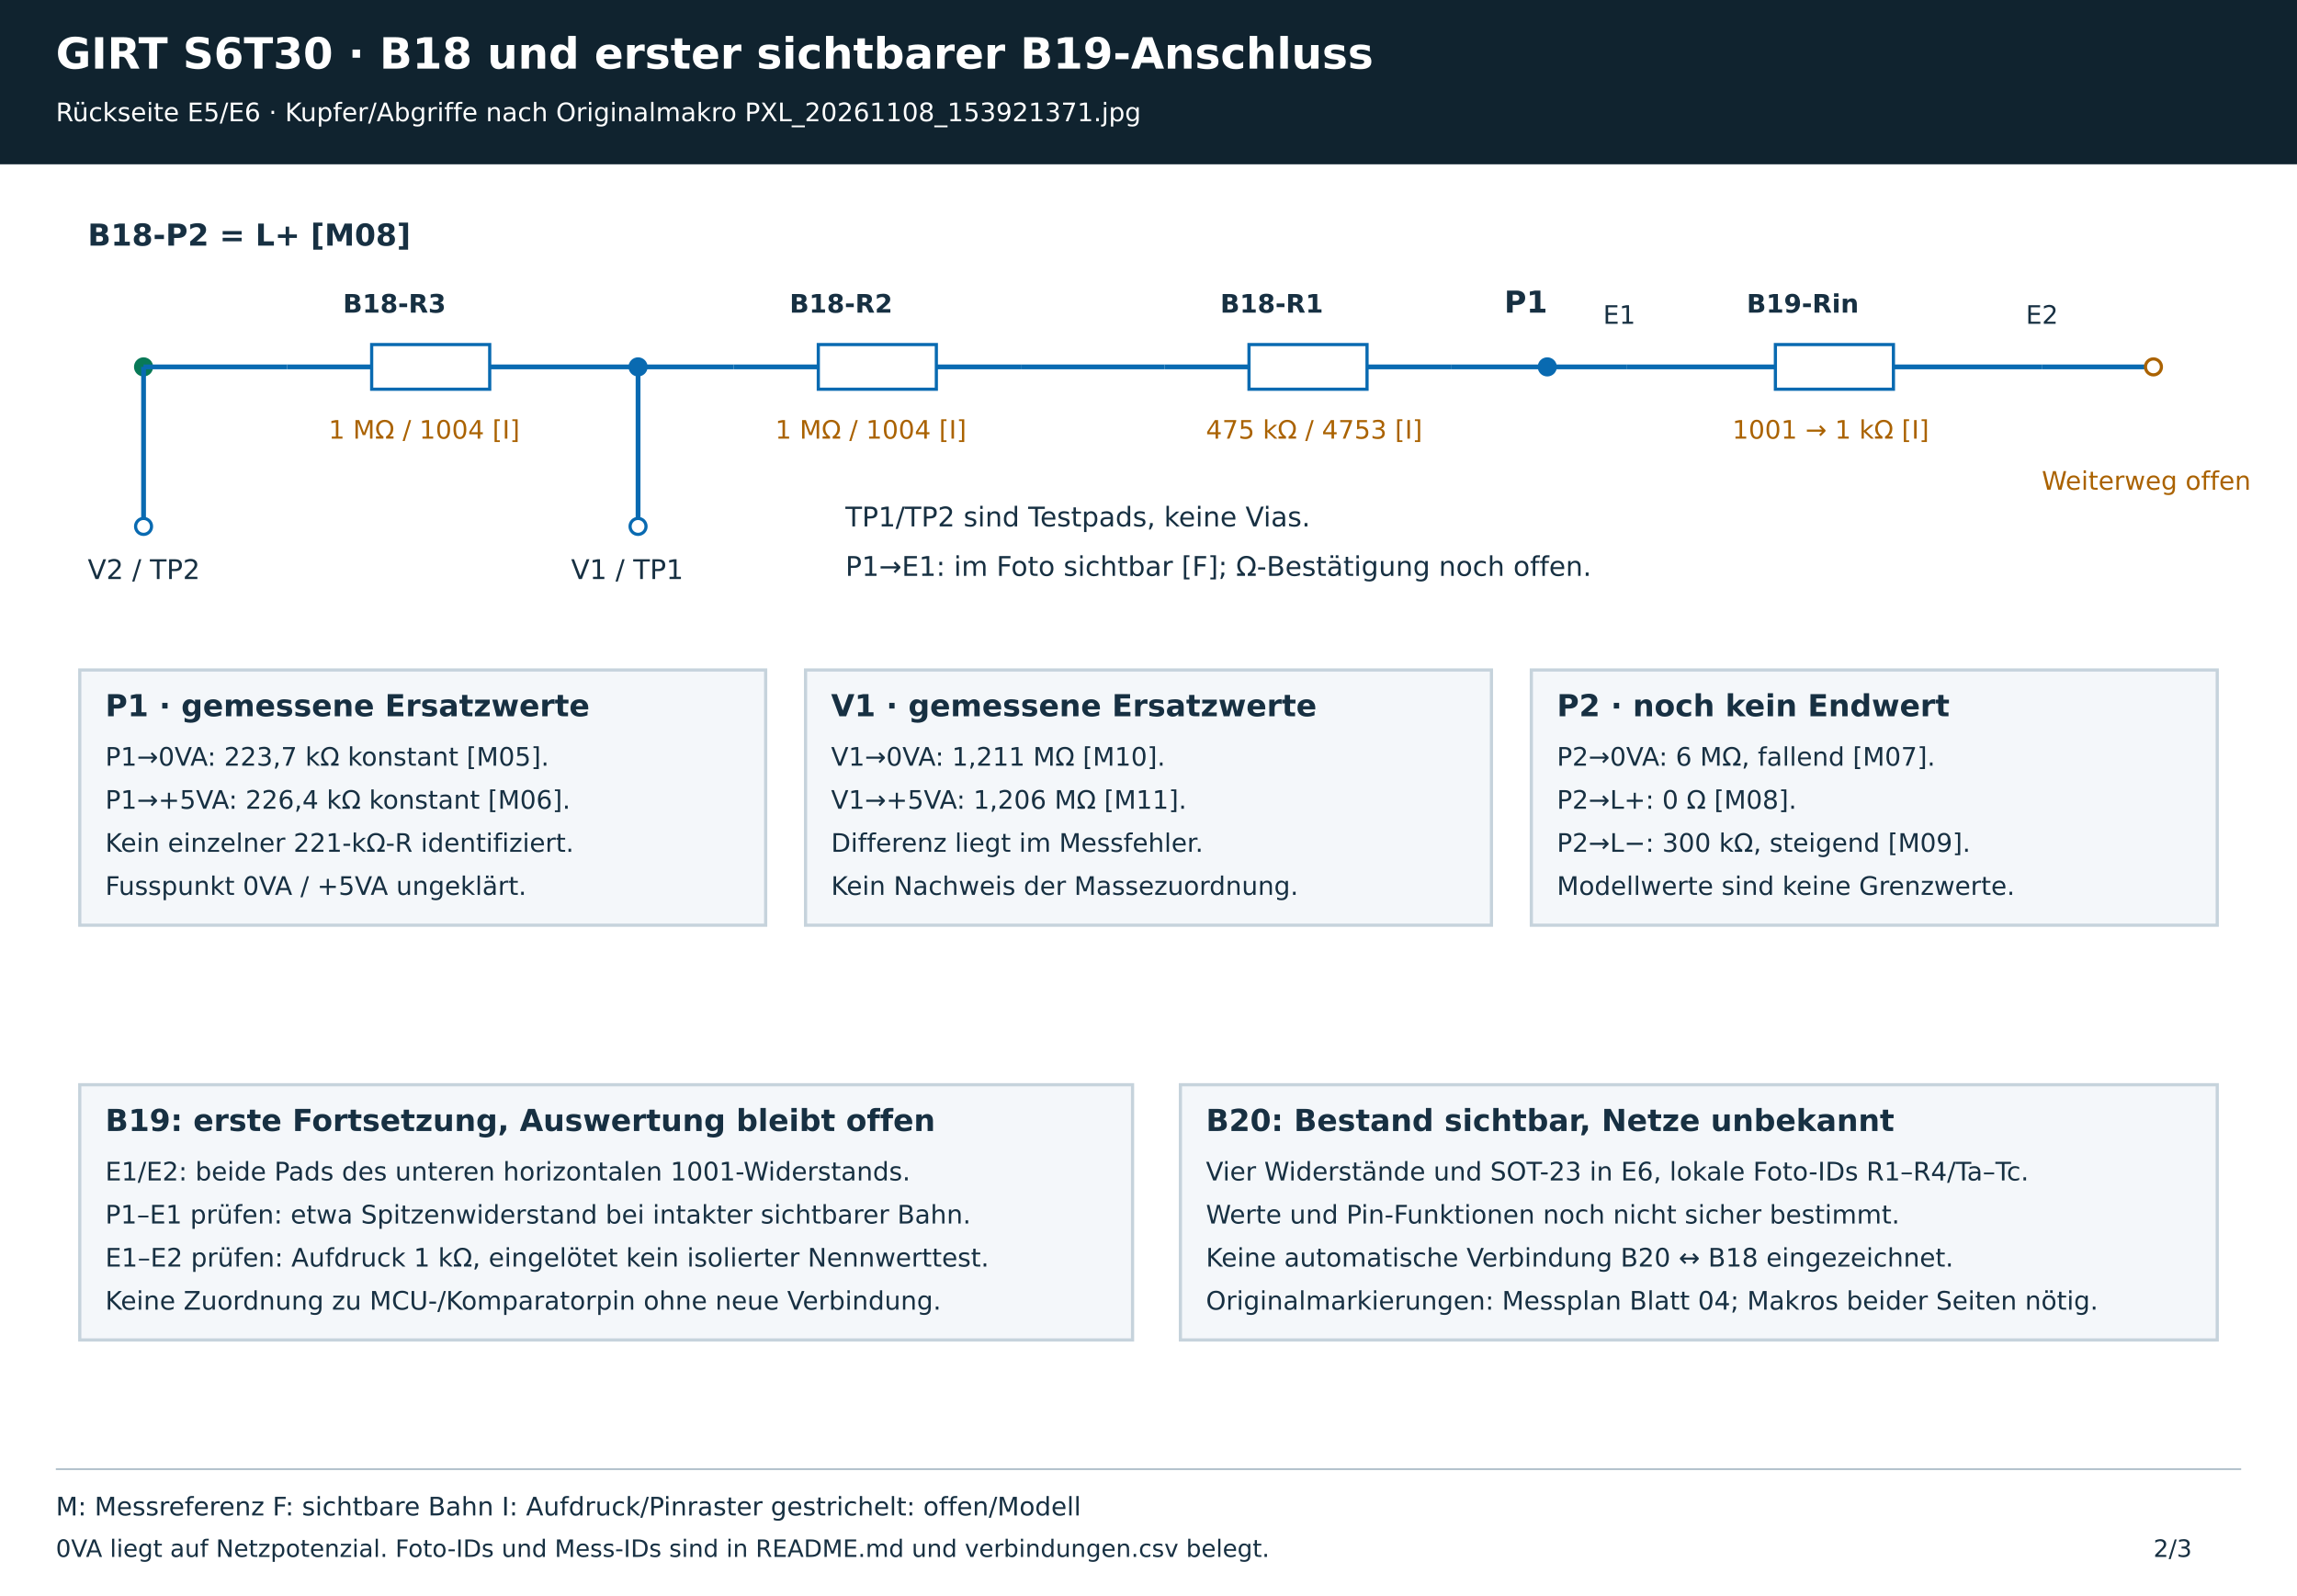
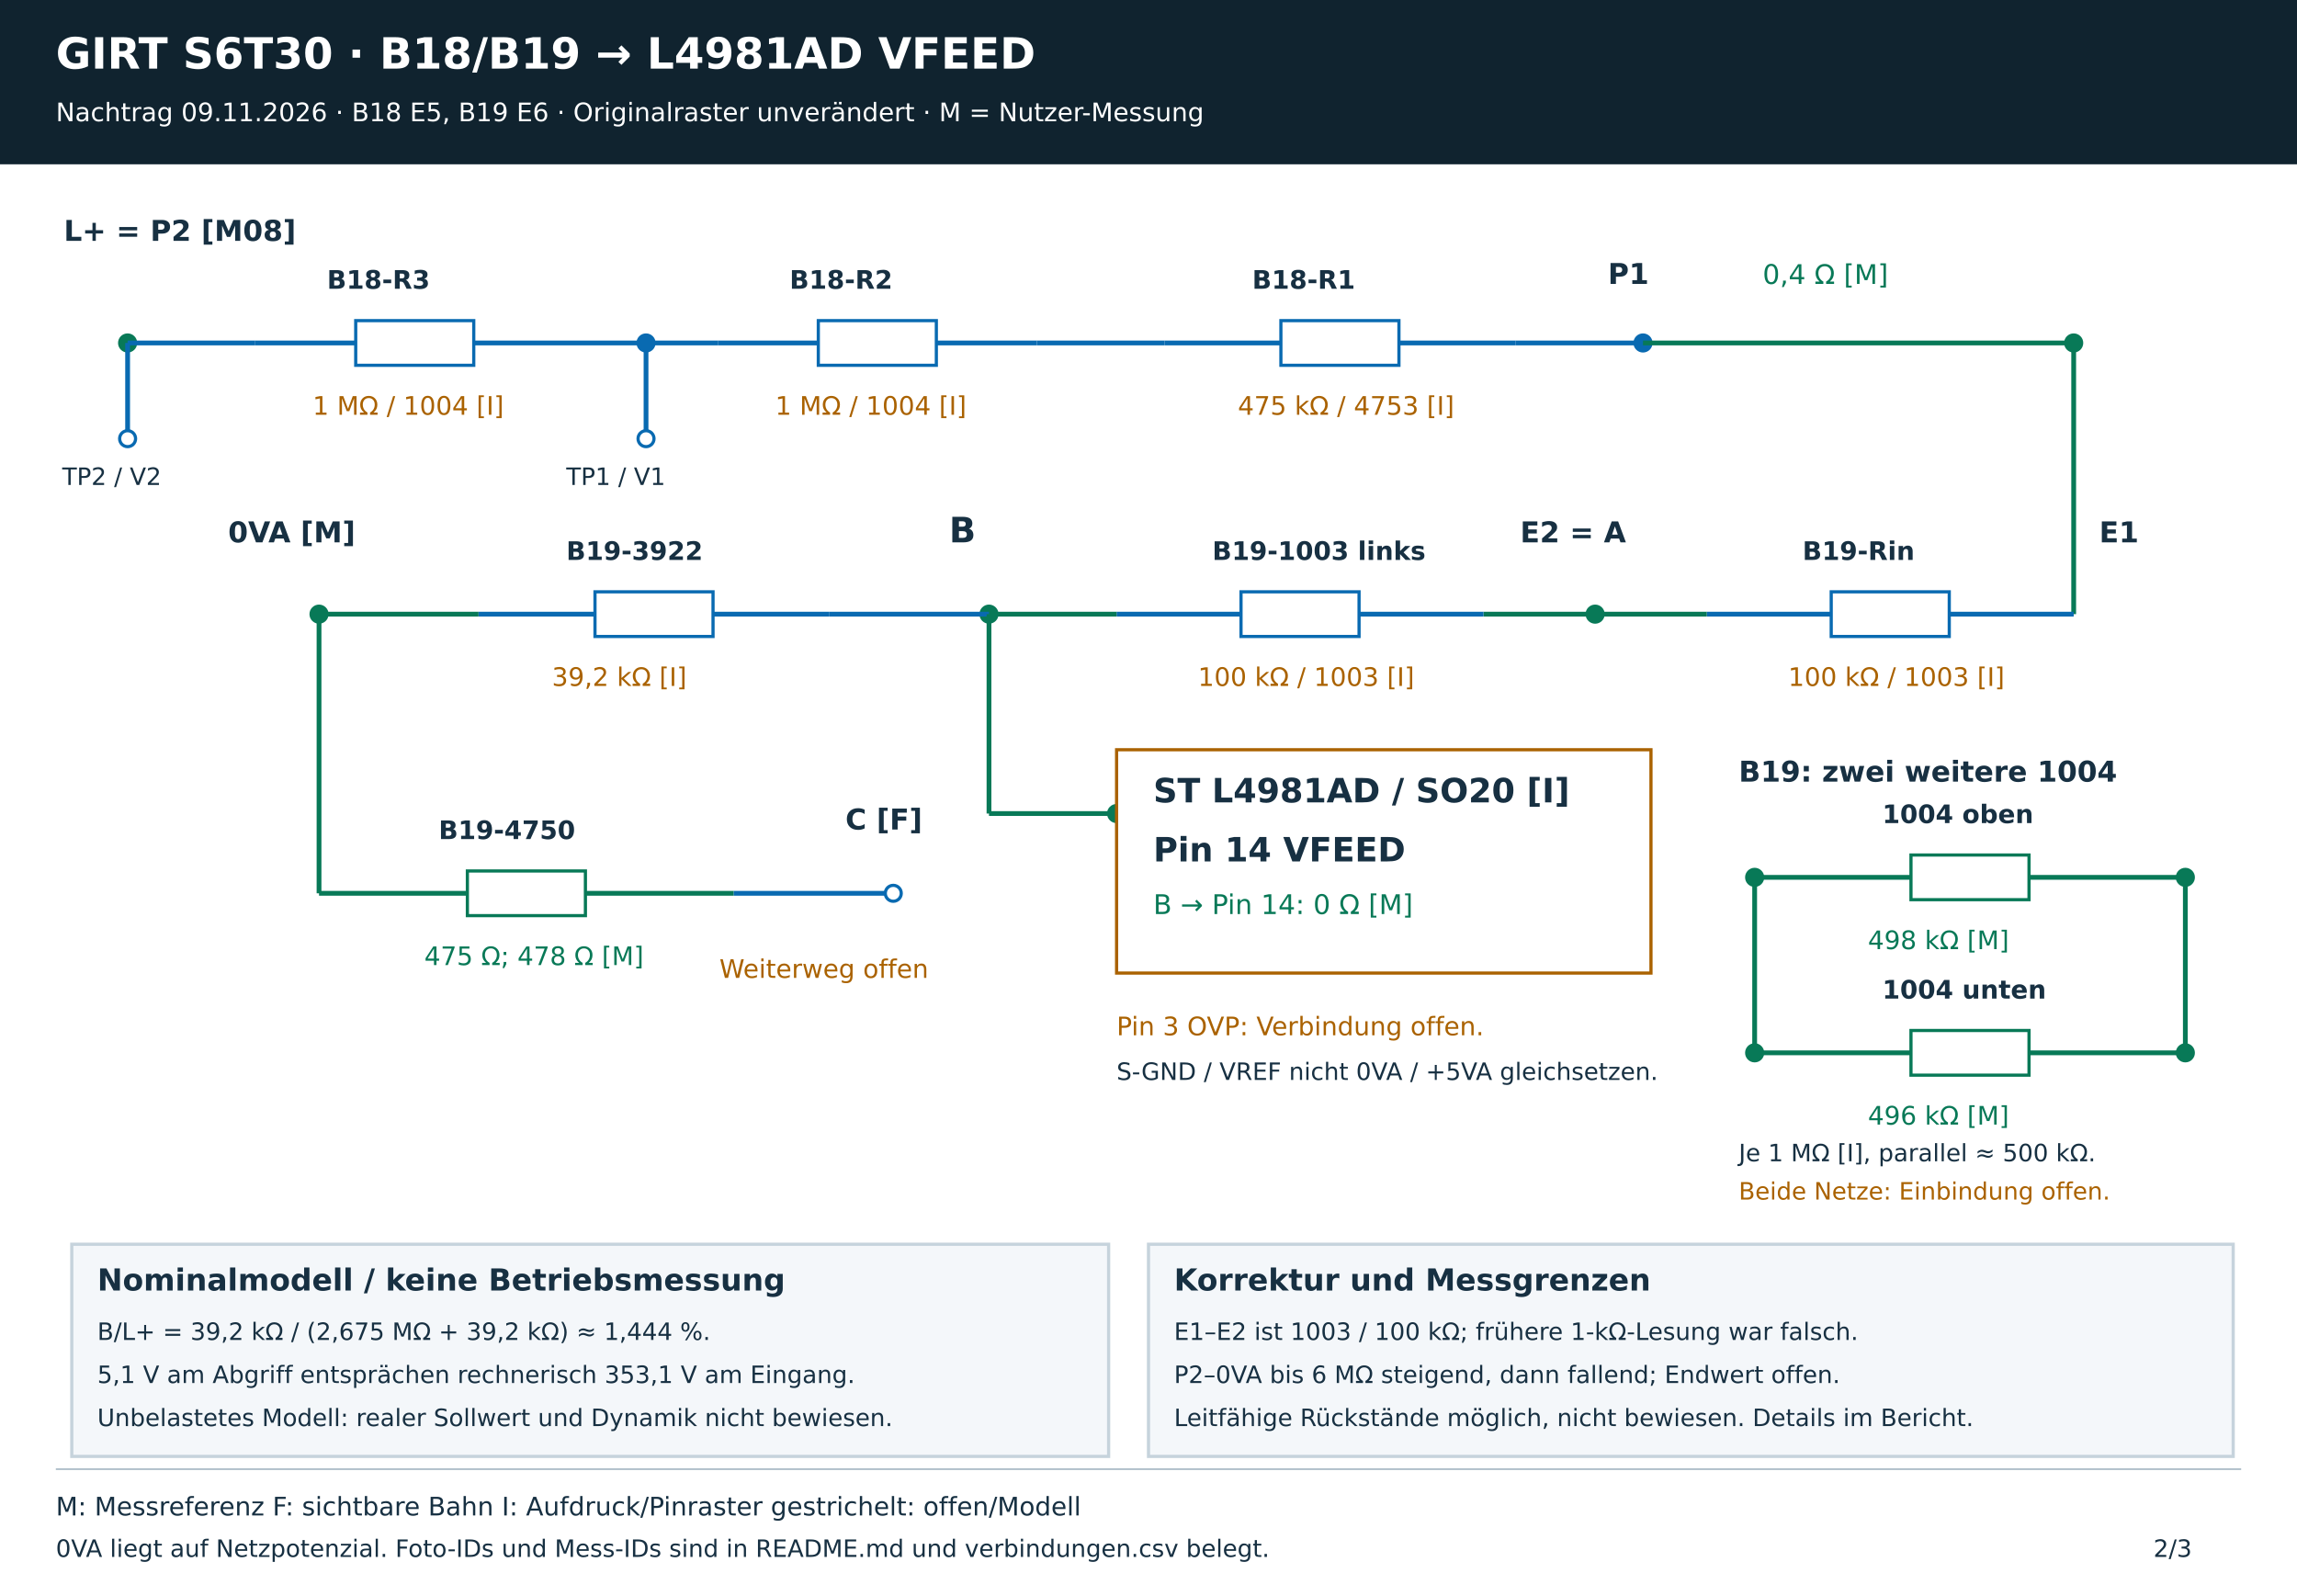
<svg xmlns="http://www.w3.org/2000/svg" width="1440" height="1000" viewBox="0 0 1440 1000">
  <rect x="0" y="0" width="1440" height="1000" fill="#ffffff" stroke="#ffffff" stroke-width="2" />
  <rect x="0" y="0" width="1440" height="102" fill="#10232f" stroke="#10232f" stroke-width="2" />
-   <text x="35" y="43" font-family="DejaVu Sans,sans-serif" font-size="27" font-weight="700" fill="#ffffff">GIRT S6T30 · B18 und erster sichtbarer B19-Anschluss</text>
-   <text x="35" y="76" font-family="DejaVu Sans,sans-serif" font-size="16" font-weight="400" fill="#ffffff">Rückseite E5/E6 · Kupfer/Abgriffe nach Originalmakro PXL_20261108_153921371.jpg</text>
-   <text x="55" y="154" font-family="DejaVu Sans,sans-serif" font-size="19" font-weight="700" fill="#173042">B18-P2 = L+ [M08]</text>
-   <circle cx="90" cy="230" r="5" stroke="#087957" fill="#087957" stroke-width="2" />
-   <line x1="90" y1="230" x2="180" y2="230" stroke="#096ab1" stroke-width="3" />
-   <line x1="180" y1="230" x2="233.0" y2="230" stroke="#096ab1" stroke-width="3" />
-   <rect x="233.0" y="216" width="74" height="28" fill="#ffffff" stroke="#096ab1" stroke-width="2" />
-   <line x1="307.0" y1="230" x2="360" y2="230" stroke="#096ab1" stroke-width="3" />
-   <text x="215.0" y="196" font-family="DejaVu Sans,sans-serif" font-size="16" font-weight="700" fill="#173042">B18-R3</text>
-   <text x="206.0" y="275" font-family="DejaVu Sans,sans-serif" font-size="16" font-weight="400" fill="#aa6200">1 MΩ / 1004 [I]</text>
-   <circle cx="400" cy="230" r="5" stroke="#096ab1" fill="#096ab1" stroke-width="2" />
-   <line x1="360" y1="230" x2="460" y2="230" stroke="#096ab1" stroke-width="3" />
-   <line x1="460" y1="230" x2="513.0" y2="230" stroke="#096ab1" stroke-width="3" />
-   <rect x="513.0" y="216" width="74" height="28" fill="#ffffff" stroke="#096ab1" stroke-width="2" />
-   <line x1="587.0" y1="230" x2="640" y2="230" stroke="#096ab1" stroke-width="3" />
-   <text x="495.0" y="196" font-family="DejaVu Sans,sans-serif" font-size="16" font-weight="700" fill="#173042">B18-R2</text>
-   <text x="486.0" y="275" font-family="DejaVu Sans,sans-serif" font-size="16" font-weight="400" fill="#aa6200">1 MΩ / 1004 [I]</text>
-   <line x1="640" y1="230" x2="730" y2="230" stroke="#096ab1" stroke-width="3" />
-   <line x1="730" y1="230" x2="783.0" y2="230" stroke="#096ab1" stroke-width="3" />
-   <rect x="783.0" y="216" width="74" height="28" fill="#ffffff" stroke="#096ab1" stroke-width="2" />
-   <line x1="857.0" y1="230" x2="910" y2="230" stroke="#096ab1" stroke-width="3" />
-   <text x="765.0" y="196" font-family="DejaVu Sans,sans-serif" font-size="16" font-weight="700" fill="#173042">B18-R1</text>
-   <text x="756.0" y="275" font-family="DejaVu Sans,sans-serif" font-size="16" font-weight="400" fill="#aa6200">475 kΩ / 4753 [I]</text>
-   <line x1="910" y1="230" x2="1020" y2="230" stroke="#096ab1" stroke-width="3" />
-   <circle cx="970" cy="230" r="5" stroke="#096ab1" fill="#096ab1" stroke-width="2" />
-   <text x="943" y="196" font-family="DejaVu Sans,sans-serif" font-size="19" font-weight="700" fill="#173042">P1</text>
-   <line x1="1020" y1="230" x2="1113.0" y2="230" stroke="#096ab1" stroke-width="3" />
-   <rect x="1113.0" y="216" width="74" height="28" fill="#ffffff" stroke="#096ab1" stroke-width="2" />
-   <line x1="1187.0" y1="230" x2="1280" y2="230" stroke="#096ab1" stroke-width="3" />
-   <text x="1095.0" y="196" font-family="DejaVu Sans,sans-serif" font-size="16" font-weight="700" fill="#173042">B19-Rin</text>
-   <text x="1086.0" y="275" font-family="DejaVu Sans,sans-serif" font-size="16" font-weight="400" fill="#aa6200">1001 → 1 kΩ [I]</text>
-   <text x="1005" y="203" font-family="DejaVu Sans,sans-serif" font-size="16" font-weight="400" fill="#173042">E1</text>
-   <text x="1270" y="203" font-family="DejaVu Sans,sans-serif" font-size="16" font-weight="400" fill="#173042">E2</text>
-   <line x1="1280" y1="230" x2="1350" y2="230" stroke="#096ab1" stroke-width="3" />
-   <circle cx="1350" cy="230" r="5" stroke="#aa6200" fill="white" stroke-width="2" />
-   <text x="1280" y="307" font-family="DejaVu Sans,sans-serif" font-size="16" font-weight="400" fill="#aa6200">Weiterweg offen</text>
-   <line x1="90" y1="230" x2="90" y2="330" stroke="#096ab1" stroke-width="3" />
-   <circle cx="90" cy="330" r="5" stroke="#096ab1" fill="white" stroke-width="2" />
-   <text x="55" y="363" font-family="DejaVu Sans,sans-serif" font-size="17" font-weight="400" fill="#173042">V2 / TP2</text>
-   <line x1="400" y1="230" x2="400" y2="330" stroke="#096ab1" stroke-width="3" />
-   <circle cx="400" cy="330" r="5" stroke="#096ab1" fill="white" stroke-width="2" />
-   <text x="358" y="363" font-family="DejaVu Sans,sans-serif" font-size="17" font-weight="400" fill="#173042">V1 / TP1</text>
-   <text x="530" y="330" font-family="DejaVu Sans,sans-serif" font-size="17" font-weight="400" fill="#173042">TP1/TP2 sind Testpads, keine Vias.</text>
-   <text x="530" y="361" font-family="DejaVu Sans,sans-serif" font-size="17" font-weight="400" fill="#173042">P1→E1: im Foto sichtbar [F]; Ω-Bestätigung noch offen.</text>
-   <rect x="50" y="420" width="430" height="160" fill="#f4f7fa" stroke="#c6d3dc" stroke-width="2" />
-   <text x="66" y="449" font-family="DejaVu Sans,sans-serif" font-size="19" font-weight="700" fill="#173042">P1 · gemessene Ersatzwerte</text>
-   <text x="66" y="480" font-family="DejaVu Sans,sans-serif" font-size="16" font-weight="400" fill="#173042">P1→0VA: 223,7 kΩ konstant [M05].</text>
-   <text x="66" y="507" font-family="DejaVu Sans,sans-serif" font-size="16" font-weight="400" fill="#173042">P1→+5VA: 226,4 kΩ konstant [M06].</text>
-   <text x="66" y="534" font-family="DejaVu Sans,sans-serif" font-size="16" font-weight="400" fill="#173042">Kein einzelner 221-kΩ-R identifiziert.</text>
-   <text x="66" y="561" font-family="DejaVu Sans,sans-serif" font-size="16" font-weight="400" fill="#173042">Fusspunkt 0VA / +5VA ungeklärt.</text>
-   <rect x="505" y="420" width="430" height="160" fill="#f4f7fa" stroke="#c6d3dc" stroke-width="2" />
-   <text x="521" y="449" font-family="DejaVu Sans,sans-serif" font-size="19" font-weight="700" fill="#173042">V1 · gemessene Ersatzwerte</text>
-   <text x="521" y="480" font-family="DejaVu Sans,sans-serif" font-size="16" font-weight="400" fill="#173042">V1→0VA: 1,211 MΩ [M10].</text>
-   <text x="521" y="507" font-family="DejaVu Sans,sans-serif" font-size="16" font-weight="400" fill="#173042">V1→+5VA: 1,206 MΩ [M11].</text>
-   <text x="521" y="534" font-family="DejaVu Sans,sans-serif" font-size="16" font-weight="400" fill="#173042">Differenz liegt im Messfehler.</text>
-   <text x="521" y="561" font-family="DejaVu Sans,sans-serif" font-size="16" font-weight="400" fill="#173042">Kein Nachweis der Massezuordnung.</text>
-   <rect x="960" y="420" width="430" height="160" fill="#f4f7fa" stroke="#c6d3dc" stroke-width="2" />
-   <text x="976" y="449" font-family="DejaVu Sans,sans-serif" font-size="19" font-weight="700" fill="#173042">P2 · noch kein Endwert</text>
-   <text x="976" y="480" font-family="DejaVu Sans,sans-serif" font-size="16" font-weight="400" fill="#173042">P2→0VA: 6 MΩ, fallend [M07].</text>
-   <text x="976" y="507" font-family="DejaVu Sans,sans-serif" font-size="16" font-weight="400" fill="#173042">P2→L+: 0 Ω [M08].</text>
-   <text x="976" y="534" font-family="DejaVu Sans,sans-serif" font-size="16" font-weight="400" fill="#173042">P2→L−: 300 kΩ, steigend [M09].</text>
-   <text x="976" y="561" font-family="DejaVu Sans,sans-serif" font-size="16" font-weight="400" fill="#173042">Modellwerte sind keine Grenzwerte.</text>
-   <rect x="50" y="680" width="660" height="160" fill="#f4f7fa" stroke="#c6d3dc" stroke-width="2" />
-   <text x="66" y="709" font-family="DejaVu Sans,sans-serif" font-size="19" font-weight="700" fill="#173042">B19: erste Fortsetzung, Auswertung bleibt offen</text>
-   <text x="66" y="740" font-family="DejaVu Sans,sans-serif" font-size="16" font-weight="400" fill="#173042">E1/E2: beide Pads des unteren horizontalen 1001-Widerstands.</text>
-   <text x="66" y="767" font-family="DejaVu Sans,sans-serif" font-size="16" font-weight="400" fill="#173042">P1–E1 prüfen: etwa Spitzenwiderstand bei intakter sichtbarer Bahn.</text>
-   <text x="66" y="794" font-family="DejaVu Sans,sans-serif" font-size="16" font-weight="400" fill="#173042">E1–E2 prüfen: Aufdruck 1 kΩ, eingelötet kein isolierter Nennwerttest.</text>
-   <text x="66" y="821" font-family="DejaVu Sans,sans-serif" font-size="16" font-weight="400" fill="#173042">Keine Zuordnung zu MCU-/Komparatorpin ohne neue Verbindung.</text>
-   <rect x="740" y="680" width="650" height="160" fill="#f4f7fa" stroke="#c6d3dc" stroke-width="2" />
-   <text x="756" y="709" font-family="DejaVu Sans,sans-serif" font-size="19" font-weight="700" fill="#173042">B20: Bestand sichtbar, Netze unbekannt</text>
-   <text x="756" y="740" font-family="DejaVu Sans,sans-serif" font-size="16" font-weight="400" fill="#173042">Vier Widerstände und SOT-23 in E6, lokale Foto-IDs R1–R4/Ta–Tc.</text>
-   <text x="756" y="767" font-family="DejaVu Sans,sans-serif" font-size="16" font-weight="400" fill="#173042">Werte und Pin-Funktionen noch nicht sicher bestimmt.</text>
-   <text x="756" y="794" font-family="DejaVu Sans,sans-serif" font-size="16" font-weight="400" fill="#173042">Keine automatische Verbindung B20 ↔ B18 eingezeichnet.</text>
-   <text x="756" y="821" font-family="DejaVu Sans,sans-serif" font-size="16" font-weight="400" fill="#173042">Originalmarkierungen: Messplan Blatt 04; Makros beider Seiten nötig.</text>
+   <text x="35" y="43" font-family="DejaVu Sans,sans-serif" font-size="27" font-weight="700" fill="#ffffff">GIRT S6T30 · B18/B19 → L4981AD VFEED</text>
+   <text x="35" y="76" font-family="DejaVu Sans,sans-serif" font-size="16" font-weight="400" fill="#ffffff">Nachtrag 09.11.2026 · B18 E5, B19 E6 · Originalraster unverändert · M = Nutzer-Messung</text>
+   <text x="40" y="151" font-family="DejaVu Sans,sans-serif" font-size="18" font-weight="700" fill="#173042">L+ = P2 [M08]</text>
+   <circle cx="80" cy="215" r="5" stroke="#087957" fill="#087957" stroke-width="2" />
+   <line x1="80" y1="215" x2="160" y2="215" stroke="#096ab1" stroke-width="3" />
+   <line x1="160" y1="215" x2="223.0" y2="215" stroke="#096ab1" stroke-width="3" />
+   <rect x="223.0" y="201" width="74" height="28" fill="#ffffff" stroke="#096ab1" stroke-width="2" />
+   <line x1="297.0" y1="215" x2="360" y2="215" stroke="#096ab1" stroke-width="3" />
+   <text x="205.0" y="181" font-family="DejaVu Sans,sans-serif" font-size="16" font-weight="700" fill="#173042">B18-R3</text>
+   <text x="196.0" y="260" font-family="DejaVu Sans,sans-serif" font-size="16" font-weight="400" fill="#aa6200">1 MΩ / 1004 [I]</text>
+   <line x1="360" y1="215" x2="450" y2="215" stroke="#096ab1" stroke-width="3" />
+   <circle cx="405" cy="215" r="5" stroke="#096ab1" fill="#096ab1" stroke-width="2" />
+   <line x1="405" y1="215" x2="405" y2="275" stroke="#096ab1" stroke-width="3" />
+   <circle cx="405" cy="275" r="5" stroke="#096ab1" fill="white" stroke-width="2" />
+   <text x="355" y="304" font-family="DejaVu Sans,sans-serif" font-size="15" font-weight="400" fill="#173042">TP1 / V1</text>
+   <line x1="450" y1="215" x2="513.0" y2="215" stroke="#096ab1" stroke-width="3" />
+   <rect x="513.0" y="201" width="74" height="28" fill="#ffffff" stroke="#096ab1" stroke-width="2" />
+   <line x1="587.0" y1="215" x2="650" y2="215" stroke="#096ab1" stroke-width="3" />
+   <text x="495.0" y="181" font-family="DejaVu Sans,sans-serif" font-size="16" font-weight="700" fill="#173042">B18-R2</text>
+   <text x="486.0" y="260" font-family="DejaVu Sans,sans-serif" font-size="16" font-weight="400" fill="#aa6200">1 MΩ / 1004 [I]</text>
+   <line x1="650" y1="215" x2="730" y2="215" stroke="#096ab1" stroke-width="3" />
+   <line x1="730" y1="215" x2="803.0" y2="215" stroke="#096ab1" stroke-width="3" />
+   <rect x="803.0" y="201" width="74" height="28" fill="#ffffff" stroke="#096ab1" stroke-width="2" />
+   <line x1="877.0" y1="215" x2="950" y2="215" stroke="#096ab1" stroke-width="3" />
+   <text x="785.0" y="181" font-family="DejaVu Sans,sans-serif" font-size="16" font-weight="700" fill="#173042">B18-R1</text>
+   <text x="776.0" y="260" font-family="DejaVu Sans,sans-serif" font-size="16" font-weight="400" fill="#aa6200">475 kΩ / 4753 [I]</text>
+   <line x1="950" y1="215" x2="1030" y2="215" stroke="#096ab1" stroke-width="3" />
+   <circle cx="1030" cy="215" r="5" stroke="#096ab1" fill="#096ab1" stroke-width="2" />
+   <text x="1008" y="178" font-family="DejaVu Sans,sans-serif" font-size="18" font-weight="700" fill="#173042">P1</text>
+   <line x1="1030" y1="215" x2="1300" y2="215" stroke="#087957" stroke-width="3" />
+   <circle cx="1300" cy="215" r="5" stroke="#087957" fill="#087957" stroke-width="2" />
+   <text x="1105" y="178" font-family="DejaVu Sans,sans-serif" font-size="17" font-weight="400" fill="#087957">0,4 Ω [M]</text>
+   <line x1="80" y1="215" x2="80" y2="275" stroke="#096ab1" stroke-width="3" />
+   <circle cx="80" cy="275" r="5" stroke="#096ab1" fill="white" stroke-width="2" />
+   <text x="39" y="304" font-family="DejaVu Sans,sans-serif" font-size="15" font-weight="400" fill="#173042">TP2 / V2</text>
+   <line x1="1300" y1="215" x2="1300" y2="385" stroke="#087957" stroke-width="3" />
+   <text x="1316" y="340" font-family="DejaVu Sans,sans-serif" font-size="18" font-weight="700" fill="#173042">E1</text>
+   <line x1="1070" y1="385" x2="1148.0" y2="385" stroke="#096ab1" stroke-width="3" />
+   <rect x="1148.0" y="371" width="74" height="28" fill="#ffffff" stroke="#096ab1" stroke-width="2" />
+   <line x1="1222.0" y1="385" x2="1300" y2="385" stroke="#096ab1" stroke-width="3" />
+   <text x="1130.0" y="351" font-family="DejaVu Sans,sans-serif" font-size="16" font-weight="700" fill="#173042">B19-Rin</text>
+   <text x="1121.0" y="430" font-family="DejaVu Sans,sans-serif" font-size="16" font-weight="400" fill="#aa6200">100 kΩ / 1003 [I]</text>
+   <line x1="1070" y1="385" x2="1000" y2="385" stroke="#087957" stroke-width="3" />
+   <circle cx="1000" cy="385" r="5" stroke="#087957" fill="#087957" stroke-width="2" />
+   <text x="953" y="340" font-family="DejaVu Sans,sans-serif" font-size="18" font-weight="700" fill="#173042">E2 = A</text>
+   <line x1="1000" y1="385" x2="930" y2="385" stroke="#087957" stroke-width="3" />
+   <line x1="700" y1="385" x2="778.0" y2="385" stroke="#096ab1" stroke-width="3" />
+   <rect x="778.0" y="371" width="74" height="28" fill="#ffffff" stroke="#096ab1" stroke-width="2" />
+   <line x1="852.0" y1="385" x2="930" y2="385" stroke="#096ab1" stroke-width="3" />
+   <text x="760.0" y="351" font-family="DejaVu Sans,sans-serif" font-size="16" font-weight="700" fill="#173042">B19-1003 links</text>
+   <text x="751.0" y="430" font-family="DejaVu Sans,sans-serif" font-size="16" font-weight="400" fill="#aa6200">100 kΩ / 1003 [I]</text>
+   <line x1="700" y1="385" x2="620" y2="385" stroke="#087957" stroke-width="3" />
+   <circle cx="620" cy="385" r="5" stroke="#087957" fill="#087957" stroke-width="2" />
+   <text x="595" y="340" font-family="DejaVu Sans,sans-serif" font-size="22" font-weight="700" fill="#173042">B</text>
+   <line x1="620" y1="385" x2="520" y2="385" stroke="#096ab1" stroke-width="3" />
+   <line x1="300" y1="385" x2="373.0" y2="385" stroke="#096ab1" stroke-width="3" />
+   <rect x="373.0" y="371" width="74" height="28" fill="#ffffff" stroke="#096ab1" stroke-width="2" />
+   <line x1="447.0" y1="385" x2="520" y2="385" stroke="#096ab1" stroke-width="3" />
+   <text x="355.0" y="351" font-family="DejaVu Sans,sans-serif" font-size="16" font-weight="700" fill="#173042">B19-3922</text>
+   <text x="346.0" y="430" font-family="DejaVu Sans,sans-serif" font-size="16" font-weight="400" fill="#aa6200">39,2 kΩ [I]</text>
+   <line x1="300" y1="385" x2="200" y2="385" stroke="#087957" stroke-width="3" />
+   <circle cx="200" cy="385" r="5" stroke="#087957" fill="#087957" stroke-width="2" />
+   <text x="143" y="340" font-family="DejaVu Sans,sans-serif" font-size="18" font-weight="700" fill="#173042">0VA [M]</text>
+   <line x1="200" y1="385" x2="200" y2="560" stroke="#087957" stroke-width="3" />
+   <line x1="200" y1="560" x2="293.0" y2="560" stroke="#087957" stroke-width="3" />
+   <rect x="293.0" y="546" width="74" height="28" fill="#ffffff" stroke="#087957" stroke-width="2" />
+   <line x1="367.0" y1="560" x2="460" y2="560" stroke="#087957" stroke-width="3" />
+   <text x="275.0" y="526" font-family="DejaVu Sans,sans-serif" font-size="16" font-weight="700" fill="#173042">B19-4750</text>
+   <text x="266.0" y="605" font-family="DejaVu Sans,sans-serif" font-size="16" font-weight="400" fill="#087957">475 Ω; 478 Ω [M]</text>
+   <line x1="460" y1="560" x2="560" y2="560" stroke="#096ab1" stroke-width="3" />
+   <circle cx="560" cy="560" r="5" stroke="#096ab1" fill="white" stroke-width="2" />
+   <text x="530" y="520" font-family="DejaVu Sans,sans-serif" font-size="18" font-weight="700" fill="#173042">C [F]</text>
+   <text x="451" y="613" font-family="DejaVu Sans,sans-serif" font-size="16" font-weight="400" fill="#aa6200">Weiterweg offen</text>
+   <line x1="620" y1="385" x2="620" y2="510" stroke="#087957" stroke-width="3" />
+   <line x1="620" y1="510" x2="700" y2="510" stroke="#087957" stroke-width="3" />
+   <circle cx="700" cy="510" r="5" stroke="#087957" fill="#087957" stroke-width="2" />
+   <rect x="700" y="470" width="335" height="140" fill="#ffffff" stroke="#aa6200" stroke-width="2" />
+   <text x="723" y="503" font-family="DejaVu Sans,sans-serif" font-size="21" font-weight="700" fill="#173042">ST L4981AD / SO20 [I]</text>
+   <text x="723" y="540" font-family="DejaVu Sans,sans-serif" font-size="21" font-weight="700" fill="#173042">Pin 14 VFEED</text>
+   <text x="723" y="573" font-family="DejaVu Sans,sans-serif" font-size="17" font-weight="400" fill="#087957">B → Pin 14: 0 Ω [M]</text>
+   <text x="700" y="649" font-family="DejaVu Sans,sans-serif" font-size="16" font-weight="400" fill="#aa6200">Pin 3 OVP: Verbindung offen.</text>
+   <text x="700" y="677" font-family="DejaVu Sans,sans-serif" font-size="15" font-weight="400" fill="#173042">S-GND / VREF nicht 0VA / +5VA gleichsetzen.</text>
+   <text x="1090" y="490" font-family="DejaVu Sans,sans-serif" font-size="18" font-weight="700" fill="#173042">B19: zwei weitere 1004</text>
+   <line x1="1100" y1="550" x2="1198.0" y2="550" stroke="#087957" stroke-width="3" />
+   <rect x="1198.0" y="536" width="74" height="28" fill="#ffffff" stroke="#087957" stroke-width="2" />
+   <line x1="1272.0" y1="550" x2="1370" y2="550" stroke="#087957" stroke-width="3" />
+   <text x="1180.0" y="516" font-family="DejaVu Sans,sans-serif" font-size="16" font-weight="700" fill="#173042">1004 oben</text>
+   <text x="1171.0" y="595" font-family="DejaVu Sans,sans-serif" font-size="16" font-weight="400" fill="#087957">498 kΩ [M]</text>
+   <circle cx="1100" cy="550" r="5" stroke="#087957" fill="#087957" stroke-width="2" />
+   <circle cx="1370" cy="550" r="5" stroke="#087957" fill="#087957" stroke-width="2" />
+   <line x1="1100" y1="660" x2="1198.0" y2="660" stroke="#087957" stroke-width="3" />
+   <rect x="1198.0" y="646" width="74" height="28" fill="#ffffff" stroke="#087957" stroke-width="2" />
+   <line x1="1272.0" y1="660" x2="1370" y2="660" stroke="#087957" stroke-width="3" />
+   <text x="1180.0" y="626" font-family="DejaVu Sans,sans-serif" font-size="16" font-weight="700" fill="#173042">1004 unten</text>
+   <text x="1171.0" y="705" font-family="DejaVu Sans,sans-serif" font-size="16" font-weight="400" fill="#087957">496 kΩ [M]</text>
+   <circle cx="1100" cy="660" r="5" stroke="#087957" fill="#087957" stroke-width="2" />
+   <circle cx="1370" cy="660" r="5" stroke="#087957" fill="#087957" stroke-width="2" />
+   <line x1="1100" y1="550" x2="1100" y2="660" stroke="#087957" stroke-width="3" />
+   <line x1="1370" y1="550" x2="1370" y2="660" stroke="#087957" stroke-width="3" />
+   <text x="1090" y="728" font-family="DejaVu Sans,sans-serif" font-size="15" font-weight="400" fill="#173042">Je 1 MΩ [I], parallel ≈ 500 kΩ.</text>
+   <text x="1090" y="752" font-family="DejaVu Sans,sans-serif" font-size="15" font-weight="400" fill="#aa6200">Beide Netze: Einbindung offen.</text>
+   <rect x="45" y="780" width="650" height="133" fill="#f4f7fa" stroke="#c6d3dc" stroke-width="2" />
+   <text x="61" y="809" font-family="DejaVu Sans,sans-serif" font-size="19" font-weight="700" fill="#173042">Nominalmodell / keine Betriebsmessung</text>
+   <text x="61" y="840" font-family="DejaVu Sans,sans-serif" font-size="15" font-weight="400" fill="#173042">B/L+ = 39,2 kΩ / (2,675 MΩ + 39,2 kΩ) ≈ 1,444 %.</text>
+   <text x="61" y="867" font-family="DejaVu Sans,sans-serif" font-size="15" font-weight="400" fill="#173042">5,1 V am Abgriff entsprächen rechnerisch 353,1 V am Eingang.</text>
+   <text x="61" y="894" font-family="DejaVu Sans,sans-serif" font-size="15" font-weight="400" fill="#173042">Unbelastetes Modell: realer Sollwert und Dynamik nicht bewiesen.</text>
+   <rect x="720" y="780" width="680" height="133" fill="#f4f7fa" stroke="#c6d3dc" stroke-width="2" />
+   <text x="736" y="809" font-family="DejaVu Sans,sans-serif" font-size="19" font-weight="700" fill="#173042">Korrektur und Messgrenzen</text>
+   <text x="736" y="840" font-family="DejaVu Sans,sans-serif" font-size="15" font-weight="400" fill="#173042">E1–E2 ist 1003 / 100 kΩ; frühere 1-kΩ-Lesung war falsch.</text>
+   <text x="736" y="867" font-family="DejaVu Sans,sans-serif" font-size="15" font-weight="400" fill="#173042">P2–0VA bis 6 MΩ steigend, dann fallend; Endwert offen.</text>
+   <text x="736" y="894" font-family="DejaVu Sans,sans-serif" font-size="15" font-weight="400" fill="#173042">Leitfähige Rückstände möglich, nicht bewiesen. Details im Bericht.</text>
  <line x1="35" y1="921" x2="1405" y2="921" stroke="#a8b9c5" stroke-width="1" />
  <text x="35" y="950" font-family="DejaVu Sans,sans-serif" font-size="16" font-weight="400" fill="#173042">M: Messreferenz   F: sichtbare Bahn   I: Aufdruck/Pinraster   gestrichelt: offen/Modell</text>
  <text x="35" y="976" font-family="DejaVu Sans,sans-serif" font-size="15" font-weight="400" fill="#173042">0VA liegt auf Netzpotenzial. Foto-IDs und Mess-IDs sind in README.md und verbindungen.csv belegt.</text>
  <text x="1350" y="976" font-family="DejaVu Sans,sans-serif" font-size="15" font-weight="400" fill="#173042">2/3</text>
</svg>
